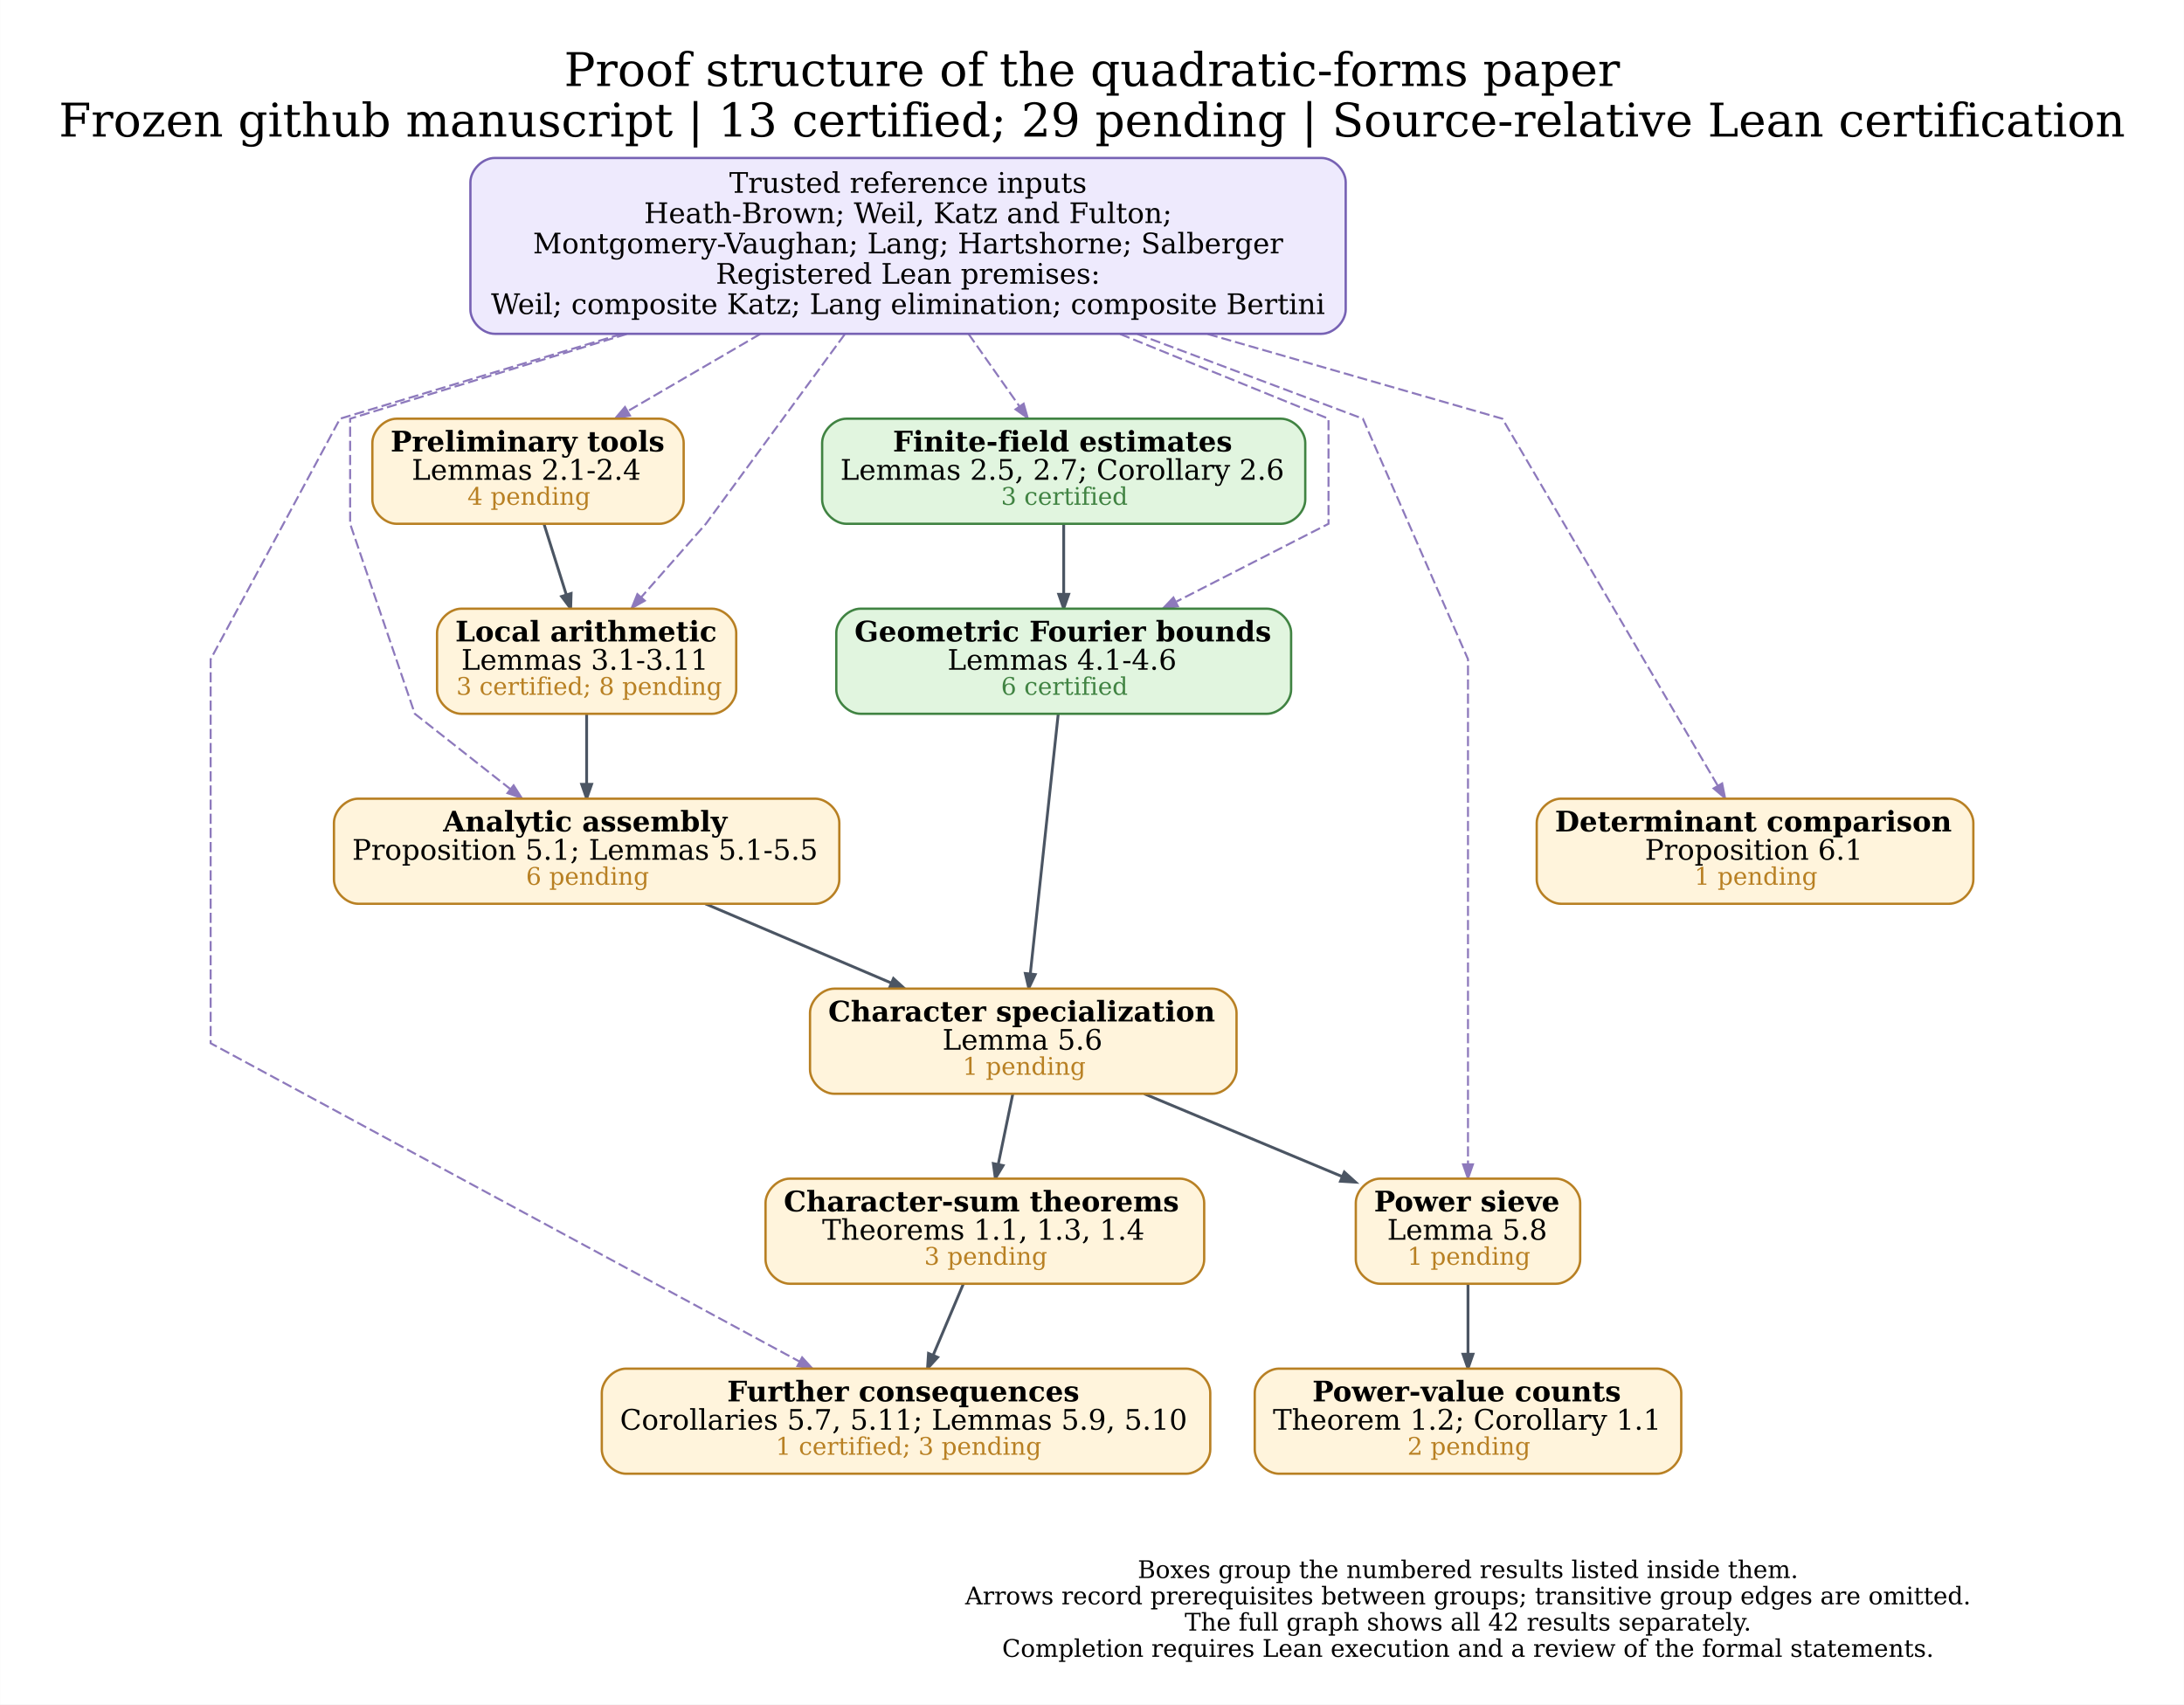
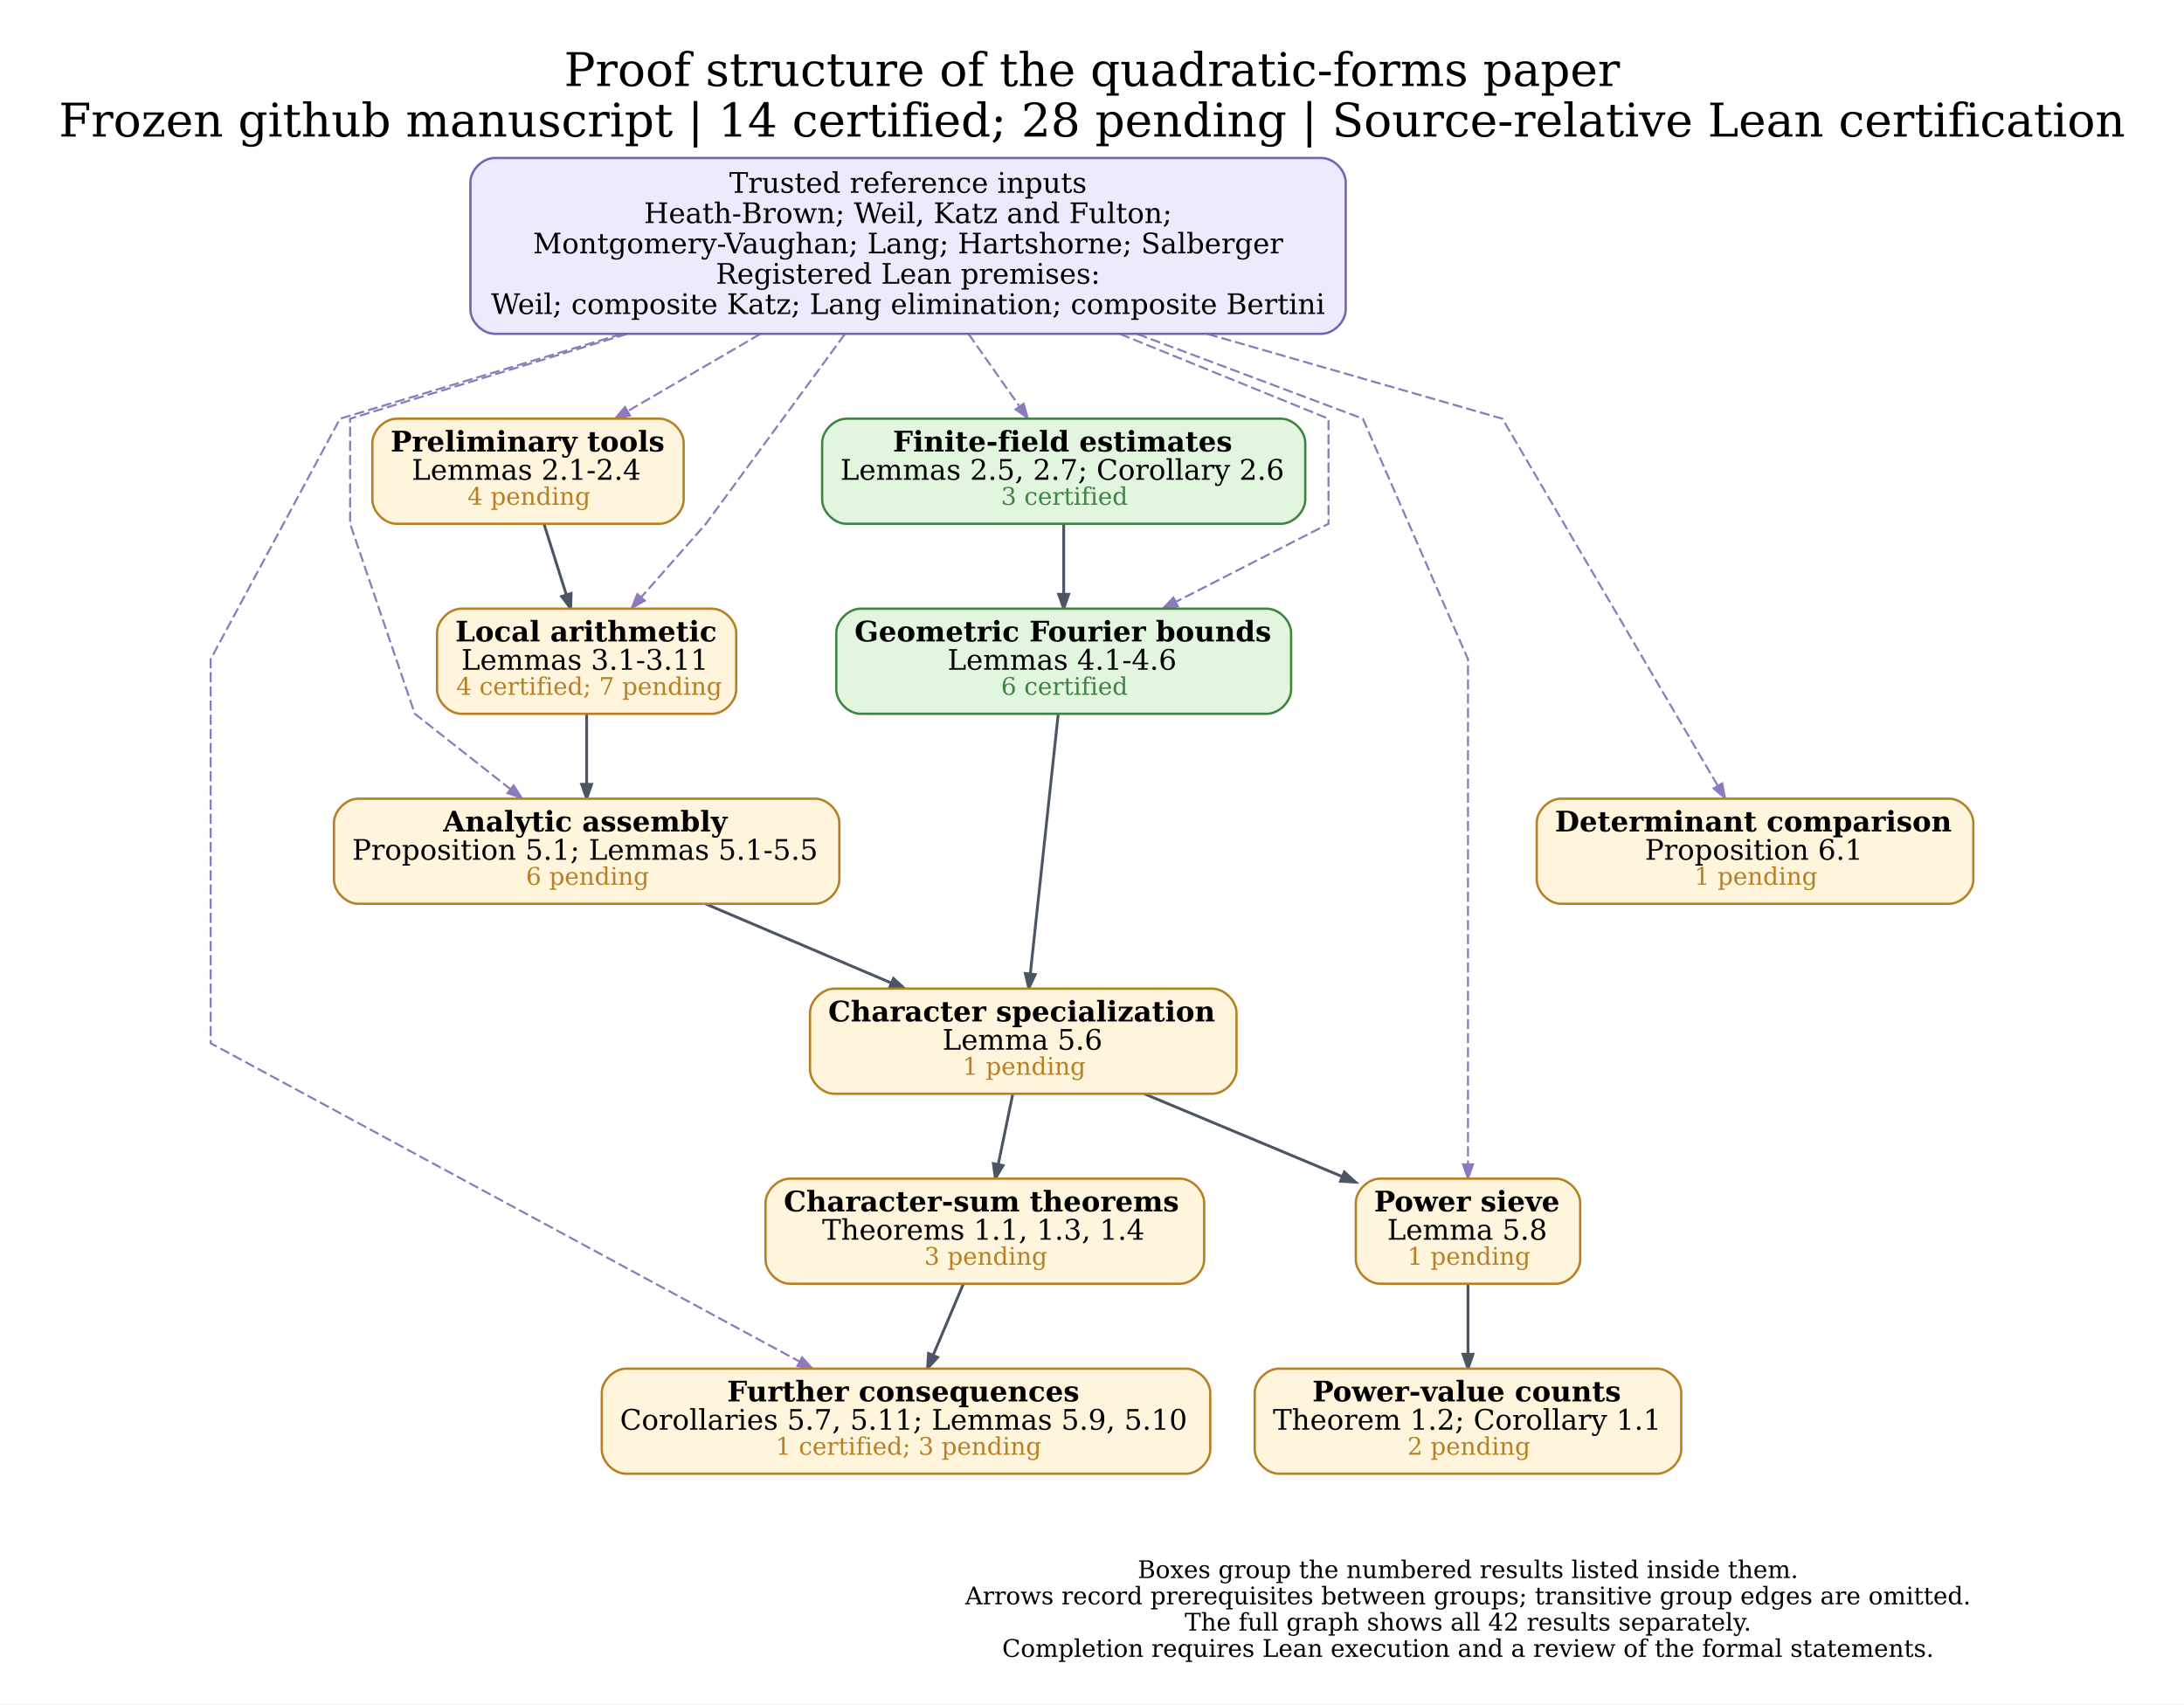
<svg xmlns="http://www.w3.org/2000/svg" xmlns:xlink="http://www.w3.org/1999/xlink" width="1080pt" height="843pt" viewBox="0.00 0.00 1080.32 843.32">
  <g id="graph0" class="graph" transform="scale(1 1) rotate(0) translate(20.16 823.16)">
    <polygon fill="white" stroke="transparent" points="-20.16,20.16 -20.16,-823.16 1060.16,-823.16 1060.16,20.16 -20.16,20.16" />
    <text text-anchor="middle" x="520" y="-780.6" font-family="DejaVu Serif" font-size="23.00">Proof structure of the quadratic-forms paper</text>
-     <text text-anchor="middle" x="520" y="-755.6" font-family="DejaVu Serif" font-size="23.00">Frozen github manuscript | 13 certified; 29 pending | Source-relative Lean certification</text>
+     <text text-anchor="middle" x="520" y="-755.6" font-family="DejaVu Serif" font-size="23.00">Frozen github manuscript | 14 certified; 28 pending | Source-relative Lean certification</text>
    <g id="edge16" class="edge">
      <path fill="none" stroke="#8d79bc" stroke-dasharray="5,2" d="M355.78,-657.85C333.82,-645.06 310.27,-631.35 290.25,-619.69" />
      <polygon fill="#8d79bc" stroke="#8d79bc" points="291.44,-617.54 284.16,-616.14 288.97,-621.78 291.44,-617.54" />
    </g>
    <g id="edge12" class="edge">
      <path fill="none" stroke="#8d79bc" stroke-dasharray="5,2" d="M458.99,-657.85C467.33,-645.99 476.23,-633.34 484.01,-622.27" />
      <polygon fill="#8d79bc" stroke="#8d79bc" points="486.19,-623.43 488.21,-616.3 482.18,-620.61 486.19,-623.43" />
    </g>
    <g id="edge15" class="edge">
      <path fill="none" stroke="#8d79bc" stroke-dasharray="5,2" d="M397.63,-657.69C368.31,-617.65 329,-564 329,-564 329,-564 312.59,-545.36 297.07,-527.74" />
      <polygon fill="#8d79bc" stroke="#8d79bc" points="298.77,-525.96 292.31,-522.33 295.09,-529.2 298.77,-525.96" />
    </g>
    <g id="edge14" class="edge">
      <path fill="none" stroke="#8d79bc" stroke-dasharray="5,2" d="M533.91,-657.88C585.61,-636.88 637,-616 637,-616 637,-616 637,-564 637,-564 637,-564 597.41,-543.75 561.75,-525.51" />
      <polygon fill="#8d79bc" stroke="#8d79bc" points="562.5,-523.15 555.15,-522.14 560.27,-527.51 562.5,-523.15" />
    </g>
    <g id="edge10" class="edge">
      <path fill="none" stroke="#8d79bc" stroke-dasharray="5,2" d="M289.79,-657.88C221.19,-636.88 153,-616 153,-616 153,-616 153,-564 153,-564 153,-564 185,-470 185,-470 185,-470 209.47,-450.71 232.15,-432.83" />
      <polygon fill="#8d79bc" stroke="#8d79bc" points="233.88,-434.59 237.87,-428.33 230.85,-430.74 233.88,-434.59" />
    </g>
    <g id="edge17" class="edge">
      <path fill="none" stroke="#8d79bc" stroke-dasharray="5,2" d="M542.49,-657.88C598.41,-636.88 654,-616 654,-616 654,-616 706,-497 706,-497 706,-497 706,-497 706,-401 706,-401 706,-300.53 706,-247.27" />
      <polygon fill="#8d79bc" stroke="#8d79bc" points="708.45,-247.08 706,-240.08 703.55,-247.08 708.45,-247.08" />
    </g>
    <g id="edge11" class="edge">
      <path fill="none" stroke="#8d79bc" stroke-dasharray="5,2" d="M287.27,-657.88C217.43,-636.88 148,-616 148,-616 148,-616 84,-497 84,-497 84,-497 84,-497 84,-307 84,-307 279.05,-201.54 375.41,-149.44" />
      <polygon fill="#8d79bc" stroke="#8d79bc" points="376.61,-151.57 381.61,-146.08 374.28,-147.26 376.61,-151.57" />
    </g>
    <g id="edge13" class="edge">
      <path fill="none" stroke="#8d79bc" stroke-dasharray="5,2" d="M577.29,-657.88C650.36,-636.88 723,-616 723,-616 723,-616 794.74,-493.76 829.52,-434.49" />
      <polygon fill="#8d79bc" stroke="#8d79bc" points="831.74,-435.55 833.17,-428.27 827.51,-433.07 831.74,-435.55" />
    </g>
    <g id="edge8" class="edge">
      <path fill="none" stroke="#4b5563" stroke-width="1.4" d="M248.92,-563.86C252.31,-553.11 256.31,-540.43 259.91,-529.02" />
      <polygon fill="#4b5563" stroke="#4b5563" stroke-width="1.4" points="262.32,-529.52 262.09,-522.11 257.64,-528.05 262.32,-529.52" />
    </g>
    <g id="edge4" class="edge">
      <path fill="none" stroke="#4b5563" stroke-width="1.4" d="M506,-563.86C506,-553.21 506,-540.67 506,-529.34" />
      <polygon fill="#4b5563" stroke="#4b5563" stroke-width="1.4" points="508.45,-529.11 506,-522.11 503.55,-529.11 508.45,-529.11" />
    </g>
    <g id="edge6" class="edge">
      <path fill="none" stroke="#4b5563" stroke-width="1.4" d="M270,-469.86C270,-459.21 270,-446.67 270,-435.34" />
      <polygon fill="#4b5563" stroke="#4b5563" stroke-width="1.4" points="272.45,-435.11 270,-428.11 267.55,-435.11 272.45,-435.11" />
    </g>
    <g id="edge5" class="edge">
      <path fill="none" stroke="#4b5563" stroke-width="1.4" d="M503.3,-469.92C499.72,-436.63 493.4,-377.84 489.47,-341.28" />
      <polygon fill="#4b5563" stroke="#4b5563" stroke-width="1.4" points="491.9,-340.98 488.72,-334.28 487.03,-341.5 491.9,-340.98" />
    </g>
    <g id="edge1" class="edge">
      <path fill="none" stroke="#4b5563" stroke-width="1.4" d="M328.74,-375.98C357.19,-363.86 391.45,-349.27 420.72,-336.8" />
      <polygon fill="#4b5563" stroke="#4b5563" stroke-width="1.4" points="421.79,-339.01 427.27,-334.01 419.87,-334.5 421.79,-339.01" />
    </g>
    <g id="edge3" class="edge">
      <path fill="none" stroke="#4b5563" stroke-width="1.4" d="M545.83,-281.98C576.24,-269.27 613.16,-253.83 643.88,-240.98" />
      <polygon fill="#4b5563" stroke="#4b5563" stroke-width="1.4" points="644.83,-243.24 650.34,-238.27 642.94,-238.72 644.83,-243.24" />
    </g>
    <g id="edge2" class="edge">
      <path fill="none" stroke="#4b5563" stroke-width="1.4" d="M480.81,-281.86C478.59,-271.11 475.97,-258.43 473.61,-247.02" />
      <polygon fill="#4b5563" stroke="#4b5563" stroke-width="1.4" points="476,-246.47 472.19,-240.11 471.2,-247.46 476,-246.47" />
    </g>
    <g id="edge9" class="edge">
      <path fill="none" stroke="#4b5563" stroke-width="1.4" d="M706,-187.86C706,-177.21 706,-164.67 706,-153.34" />
      <polygon fill="#4b5563" stroke="#4b5563" stroke-width="1.4" points="708.45,-153.11 706,-146.11 703.55,-153.11 708.45,-153.11" />
    </g>
    <g id="edge7" class="edge">
      <path fill="none" stroke="#4b5563" stroke-width="1.4" d="M456.34,-187.86C451.74,-177.01 446.31,-164.19 441.44,-152.7" />
      <polygon fill="#4b5563" stroke="#4b5563" stroke-width="1.4" points="443.63,-151.6 438.64,-146.11 439.12,-153.51 443.63,-151.6" />
    </g>
    <g id="node1" class="node">
      <path fill="#eeeafd" stroke="#7762b4" stroke-width="1.15" d="M633.5,-745C633.5,-745 224.5,-745 224.5,-745 218.5,-745 212.5,-739 212.5,-733 212.5,-733 212.5,-670 212.5,-670 212.5,-664 218.5,-658 224.5,-658 224.5,-658 633.5,-658 633.5,-658 639.5,-658 645.5,-664 645.5,-670 645.5,-670 645.5,-733 645.5,-733 645.5,-739 639.5,-745 633.5,-745" />
      <text text-anchor="middle" x="429" y="-727.8" font-family="DejaVu Serif" font-size="14.00">Trusted reference inputs</text>
      <text text-anchor="middle" x="429" y="-712.8" font-family="DejaVu Serif" font-size="14.00">Heath-Brown; Weil, Katz and Fulton;</text>
      <text text-anchor="middle" x="429" y="-697.8" font-family="DejaVu Serif" font-size="14.00">Montgomery-Vaughan; Lang; Hartshorne; Salberger</text>
      <text text-anchor="middle" x="429" y="-682.8" font-family="DejaVu Serif" font-size="14.00">Registered Lean premises:</text>
      <text text-anchor="middle" x="429" y="-667.8" font-family="DejaVu Serif" font-size="14.00">Weil; composite Katz; Lang elimination; composite Bertini</text>
    </g>
    <g id="node2" class="node">
      <g id="a_node2">
        <a xlink:href="https://github.com/nicolasrobles/quaternary-quadratic-forms/blob/main/INVENTORY.md" xlink:title="&lt;B&gt;Preliminary tools&lt;/B&gt;&lt;BR/&gt;Lemmas 2.1-2.4&lt;BR/&gt;&lt;FONT POINT-SIZE=&quot;12&quot; COLOR=&quot;#b88023&quot;&gt;4 pending&lt;/FONT&gt;" target="_blank">
          <path fill="#fff4dc" stroke="#b88023" stroke-width="1.15" d="M306,-616C306,-616 176,-616 176,-616 170,-616 164,-610 164,-604 164,-604 164,-576 164,-576 164,-570 170,-564 176,-564 176,-564 306,-564 306,-564 312,-564 318,-570 318,-576 318,-576 318,-604 318,-604 318,-610 312,-616 306,-616" />
          <text text-anchor="start" x="173" y="-599.8" font-family="DejaVu Serif" font-weight="bold" font-size="14.00">Preliminary tools</text>
          <text text-anchor="start" x="183.5" y="-585.8" font-family="DejaVu Serif" font-size="14.00">Lemmas 2.1-2.4</text>
          <text text-anchor="start" x="211" y="-573.4" font-family="DejaVu Serif" font-size="12.00" fill="#b88023">4 pending</text>
        </a>
      </g>
    </g>
    <g id="node3" class="node">
      <g id="a_node3">
        <a xlink:href="https://github.com/nicolasrobles/quaternary-quadratic-forms/blob/main/INVENTORY.md" xlink:title="&lt;B&gt;Finite-field estimates&lt;/B&gt;&lt;BR/&gt;Lemmas 2.5, 2.7; Corollary 2.6&lt;BR/&gt;&lt;FONT POINT-SIZE=&quot;12&quot; COLOR=&quot;#408342&quot;&gt;3 certified&lt;/FONT&gt;" target="_blank">
          <path fill="#e1f5df" stroke="#408342" stroke-width="1.15" d="M613.5,-616C613.5,-616 398.5,-616 398.5,-616 392.5,-616 386.5,-610 386.5,-604 386.5,-604 386.5,-576 386.5,-576 386.5,-570 392.5,-564 398.5,-564 398.5,-564 613.5,-564 613.5,-564 619.5,-564 625.5,-570 625.5,-576 625.5,-576 625.5,-604 625.5,-604 625.5,-610 619.5,-616 613.5,-616" />
          <text text-anchor="start" x="421.5" y="-599.8" font-family="DejaVu Serif" font-weight="bold" font-size="14.00">Finite-field estimates</text>
          <text text-anchor="start" x="395.5" y="-585.8" font-family="DejaVu Serif" font-size="14.00">Lemmas 2.5, 2.7; Corollary 2.6</text>
          <text text-anchor="start" x="475" y="-573.4" font-family="DejaVu Serif" font-size="12.00" fill="#408342">3 certified</text>
        </a>
      </g>
    </g>
    <g id="node4" class="node">
      <g id="a_node4">
-         <a xlink:href="https://github.com/nicolasrobles/quaternary-quadratic-forms/blob/main/INVENTORY.md" xlink:title="&lt;B&gt;Local arithmetic&lt;/B&gt;&lt;BR/&gt;Lemmas 3.1-3.11&lt;BR/&gt;&lt;FONT POINT-SIZE=&quot;12&quot; COLOR=&quot;#b88023&quot;&gt;3 certified; 8 pending&lt;/FONT&gt;" target="_blank">
+         <a xlink:href="https://github.com/nicolasrobles/quaternary-quadratic-forms/blob/main/INVENTORY.md" xlink:title="&lt;B&gt;Local arithmetic&lt;/B&gt;&lt;BR/&gt;Lemmas 3.1-3.11&lt;BR/&gt;&lt;FONT POINT-SIZE=&quot;12&quot; COLOR=&quot;#b88023&quot;&gt;4 certified; 7 pending&lt;/FONT&gt;" target="_blank">
          <path fill="#fff4dc" stroke="#b88023" stroke-width="1.15" d="M332,-522C332,-522 208,-522 208,-522 202,-522 196,-516 196,-510 196,-510 196,-482 196,-482 196,-476 202,-470 208,-470 208,-470 332,-470 332,-470 338,-470 344,-476 344,-482 344,-482 344,-510 344,-510 344,-516 338,-522 332,-522" />
          <text text-anchor="start" x="205" y="-505.8" font-family="DejaVu Serif" font-weight="bold" font-size="14.00">Local arithmetic</text>
          <text text-anchor="start" x="208" y="-491.8" font-family="DejaVu Serif" font-size="14.00">Lemmas 3.1-3.11</text>
-           <text text-anchor="start" x="205.5" y="-479.4" font-family="DejaVu Serif" font-size="12.00" fill="#b88023">3 certified; 8 pending</text>
+           <text text-anchor="start" x="205.5" y="-479.4" font-family="DejaVu Serif" font-size="12.00" fill="#b88023">4 certified; 7 pending</text>
        </a>
      </g>
    </g>
    <g id="node5" class="node">
      <g id="a_node5">
        <a xlink:href="https://github.com/nicolasrobles/quaternary-quadratic-forms/blob/main/INVENTORY.md" xlink:title="&lt;B&gt;Geometric Fourier bounds&lt;/B&gt;&lt;BR/&gt;Lemmas 4.1-4.6&lt;BR/&gt;&lt;FONT POINT-SIZE=&quot;12&quot; COLOR=&quot;#408342&quot;&gt;6 certified&lt;/FONT&gt;" target="_blank">
          <path fill="#e1f5df" stroke="#408342" stroke-width="1.15" d="M606.5,-522C606.5,-522 405.5,-522 405.5,-522 399.5,-522 393.5,-516 393.5,-510 393.5,-510 393.5,-482 393.5,-482 393.5,-476 399.5,-470 405.5,-470 405.5,-470 606.5,-470 606.5,-470 612.5,-470 618.5,-476 618.5,-482 618.5,-482 618.5,-510 618.5,-510 618.5,-516 612.5,-522 606.5,-522" />
          <text text-anchor="start" x="402.5" y="-505.8" font-family="DejaVu Serif" font-weight="bold" font-size="14.00">Geometric Fourier bounds</text>
          <text text-anchor="start" x="448.5" y="-491.8" font-family="DejaVu Serif" font-size="14.00">Lemmas 4.1-4.6</text>
          <text text-anchor="start" x="475" y="-479.4" font-family="DejaVu Serif" font-size="12.00" fill="#408342">6 certified</text>
        </a>
      </g>
    </g>
    <g id="node6" class="node">
      <g id="a_node6">
        <a xlink:href="https://github.com/nicolasrobles/quaternary-quadratic-forms/blob/main/INVENTORY.md" xlink:title="&lt;B&gt;Analytic assembly&lt;/B&gt;&lt;BR/&gt;Proposition 5.1; Lemmas 5.1-5.5&lt;BR/&gt;&lt;FONT POINT-SIZE=&quot;12&quot; COLOR=&quot;#b88023&quot;&gt;6 pending&lt;/FONT&gt;" target="_blank">
          <path fill="#fff4dc" stroke="#b88023" stroke-width="1.15" d="M383,-428C383,-428 157,-428 157,-428 151,-428 145,-422 145,-416 145,-416 145,-388 145,-388 145,-382 151,-376 157,-376 157,-376 383,-376 383,-376 389,-376 395,-382 395,-388 395,-388 395,-416 395,-416 395,-422 389,-428 383,-428" />
          <text text-anchor="start" x="199" y="-411.8" font-family="DejaVu Serif" font-weight="bold" font-size="14.00">Analytic assembly</text>
          <text text-anchor="start" x="154" y="-397.8" font-family="DejaVu Serif" font-size="14.00">Proposition 5.1; Lemmas 5.1-5.5</text>
          <text text-anchor="start" x="240" y="-385.4" font-family="DejaVu Serif" font-size="12.00" fill="#b88023">6 pending</text>
        </a>
      </g>
    </g>
    <g id="node7" class="node">
      <g id="a_node7">
        <a xlink:href="https://github.com/nicolasrobles/quaternary-quadratic-forms/blob/main/INVENTORY.md" xlink:title="&lt;B&gt;Character specialization&lt;/B&gt;&lt;BR/&gt;Lemma 5.6&lt;BR/&gt;&lt;FONT POINT-SIZE=&quot;12&quot; COLOR=&quot;#b88023&quot;&gt;1 pending&lt;/FONT&gt;" target="_blank">
          <path fill="#fff4dc" stroke="#b88023" stroke-width="1.15" d="M579.5,-334C579.5,-334 392.5,-334 392.5,-334 386.5,-334 380.5,-328 380.5,-322 380.5,-322 380.5,-294 380.5,-294 380.5,-288 386.5,-282 392.5,-282 392.5,-282 579.5,-282 579.5,-282 585.5,-282 591.5,-288 591.5,-294 591.5,-294 591.5,-322 591.5,-322 591.5,-328 585.5,-334 579.5,-334" />
          <text text-anchor="start" x="389.5" y="-317.8" font-family="DejaVu Serif" font-weight="bold" font-size="14.00">Character specialization</text>
          <text text-anchor="start" x="446" y="-303.8" font-family="DejaVu Serif" font-size="14.00">Lemma 5.6</text>
          <text text-anchor="start" x="456" y="-291.4" font-family="DejaVu Serif" font-size="12.00" fill="#b88023">1 pending</text>
        </a>
      </g>
    </g>
    <g id="node8" class="node">
      <g id="a_node8">
        <a xlink:href="https://github.com/nicolasrobles/quaternary-quadratic-forms/blob/main/INVENTORY.md" xlink:title="&lt;B&gt;Power sieve&lt;/B&gt;&lt;BR/&gt;Lemma 5.8&lt;BR/&gt;&lt;FONT POINT-SIZE=&quot;12&quot; COLOR=&quot;#b88023&quot;&gt;1 pending&lt;/FONT&gt;" target="_blank">
          <path fill="#fff4dc" stroke="#b88023" stroke-width="1.15" d="M749.5,-240C749.5,-240 662.5,-240 662.5,-240 656.5,-240 650.5,-234 650.5,-228 650.5,-228 650.5,-200 650.5,-200 650.5,-194 656.5,-188 662.5,-188 662.5,-188 749.5,-188 749.5,-188 755.5,-188 761.5,-194 761.5,-200 761.5,-200 761.5,-228 761.5,-228 761.5,-234 755.5,-240 749.5,-240" />
          <text text-anchor="start" x="659.5" y="-223.8" font-family="DejaVu Serif" font-weight="bold" font-size="14.00">Power sieve</text>
          <text text-anchor="start" x="666" y="-209.8" font-family="DejaVu Serif" font-size="14.00">Lemma 5.8</text>
          <text text-anchor="start" x="676" y="-197.4" font-family="DejaVu Serif" font-size="12.00" fill="#b88023">1 pending</text>
        </a>
      </g>
    </g>
    <g id="node9" class="node">
      <g id="a_node9">
        <a xlink:href="https://github.com/nicolasrobles/quaternary-quadratic-forms/blob/main/INVENTORY.md" xlink:title="&lt;B&gt;Further consequences&lt;/B&gt;&lt;BR/&gt;Corollaries 5.7, 5.11; Lemmas 5.9, 5.10&lt;BR/&gt;&lt;FONT POINT-SIZE=&quot;12&quot; COLOR=&quot;#b88023&quot;&gt;1 certified; 3 pending&lt;/FONT&gt;" target="_blank">
          <path fill="#fff4dc" stroke="#b88023" stroke-width="1.15" d="M566.5,-146C566.5,-146 289.5,-146 289.5,-146 283.5,-146 277.5,-140 277.5,-134 277.5,-134 277.5,-106 277.5,-106 277.5,-100 283.5,-94 289.5,-94 289.5,-94 566.5,-94 566.5,-94 572.5,-94 578.5,-100 578.5,-106 578.5,-106 578.5,-134 578.5,-134 578.5,-140 572.5,-146 566.5,-146" />
          <text text-anchor="start" x="339.5" y="-129.8" font-family="DejaVu Serif" font-weight="bold" font-size="14.00">Further consequences</text>
          <text text-anchor="start" x="286.5" y="-115.8" font-family="DejaVu Serif" font-size="14.00">Corollaries 5.7, 5.11; Lemmas 5.9, 5.10</text>
          <text text-anchor="start" x="363.5" y="-103.4" font-family="DejaVu Serif" font-size="12.00" fill="#b88023">1 certified; 3 pending</text>
        </a>
      </g>
    </g>
    <g id="node10" class="node">
      <g id="a_node10">
        <a xlink:href="https://github.com/nicolasrobles/quaternary-quadratic-forms/blob/main/INVENTORY.md" xlink:title="&lt;B&gt;Character-sum theorems&lt;/B&gt;&lt;BR/&gt;Theorems 1.1, 1.3, 1.4&lt;BR/&gt;&lt;FONT POINT-SIZE=&quot;12&quot; COLOR=&quot;#b88023&quot;&gt;3 pending&lt;/FONT&gt;" target="_blank">
          <path fill="#fff4dc" stroke="#b88023" stroke-width="1.15" d="M563.5,-240C563.5,-240 370.5,-240 370.5,-240 364.5,-240 358.5,-234 358.5,-228 358.5,-228 358.5,-200 358.5,-200 358.5,-194 364.5,-188 370.5,-188 370.5,-188 563.5,-188 563.5,-188 569.5,-188 575.5,-194 575.5,-200 575.5,-200 575.5,-228 575.5,-228 575.5,-234 569.5,-240 563.5,-240" />
          <text text-anchor="start" x="367.5" y="-223.8" font-family="DejaVu Serif" font-weight="bold" font-size="14.00">Character-sum theorems</text>
          <text text-anchor="start" x="386.5" y="-209.8" font-family="DejaVu Serif" font-size="14.00">Theorems 1.1, 1.3, 1.4</text>
          <text text-anchor="start" x="437" y="-197.4" font-family="DejaVu Serif" font-size="12.00" fill="#b88023">3 pending</text>
        </a>
      </g>
    </g>
    <g id="node11" class="node">
      <g id="a_node11">
        <a xlink:href="https://github.com/nicolasrobles/quaternary-quadratic-forms/blob/main/INVENTORY.md" xlink:title="&lt;B&gt;Power-value counts&lt;/B&gt;&lt;BR/&gt;Theorem 1.2; Corollary 1.1&lt;BR/&gt;&lt;FONT POINT-SIZE=&quot;12&quot; COLOR=&quot;#b88023&quot;&gt;2 pending&lt;/FONT&gt;" target="_blank">
          <path fill="#fff4dc" stroke="#b88023" stroke-width="1.15" d="M799.5,-146C799.5,-146 612.5,-146 612.5,-146 606.5,-146 600.5,-140 600.5,-134 600.5,-134 600.5,-106 600.5,-106 600.5,-100 606.5,-94 612.5,-94 612.5,-94 799.5,-94 799.5,-94 805.5,-94 811.5,-100 811.5,-106 811.5,-106 811.5,-134 811.5,-134 811.5,-140 805.5,-146 799.5,-146" />
          <text text-anchor="start" x="629" y="-129.8" font-family="DejaVu Serif" font-weight="bold" font-size="14.00">Power-value counts</text>
          <text text-anchor="start" x="609.5" y="-115.8" font-family="DejaVu Serif" font-size="14.00">Theorem 1.2; Corollary 1.1</text>
          <text text-anchor="start" x="676" y="-103.4" font-family="DejaVu Serif" font-size="12.00" fill="#b88023">2 pending</text>
        </a>
      </g>
    </g>
    <g id="node12" class="node">
      <g id="a_node12">
        <a xlink:href="https://github.com/nicolasrobles/quaternary-quadratic-forms/blob/main/INVENTORY.md" xlink:title="&lt;B&gt;Determinant comparison&lt;/B&gt;&lt;BR/&gt;Proposition 6.1&lt;BR/&gt;&lt;FONT POINT-SIZE=&quot;12&quot; COLOR=&quot;#b88023&quot;&gt;1 pending&lt;/FONT&gt;" target="_blank">
          <path fill="#fff4dc" stroke="#b88023" stroke-width="1.15" d="M944,-428C944,-428 752,-428 752,-428 746,-428 740,-422 740,-416 740,-416 740,-388 740,-388 740,-382 746,-376 752,-376 752,-376 944,-376 944,-376 950,-376 956,-382 956,-388 956,-388 956,-416 956,-416 956,-422 950,-428 944,-428" />
          <text text-anchor="start" x="749" y="-411.8" font-family="DejaVu Serif" font-weight="bold" font-size="14.00">Determinant comparison</text>
          <text text-anchor="start" x="793.5" y="-397.8" font-family="DejaVu Serif" font-size="14.00">Proposition 6.1</text>
          <text text-anchor="start" x="818" y="-385.4" font-family="DejaVu Serif" font-size="12.00" fill="#b88023">1 pending</text>
        </a>
      </g>
    </g>
    <g id="node13" class="node">
      <text text-anchor="middle" x="706" y="-42.4" font-family="DejaVu Serif" font-size="12.00">Boxes group the numbered results listed inside them.</text>
      <text text-anchor="middle" x="706" y="-29.4" font-family="DejaVu Serif" font-size="12.00">Arrows record prerequisites between groups; transitive group edges are omitted.</text>
      <text text-anchor="middle" x="706" y="-16.4" font-family="DejaVu Serif" font-size="12.00">The full graph shows all 42 results separately.</text>
      <text text-anchor="middle" x="706" y="-3.4" font-family="DejaVu Serif" font-size="12.00">Completion requires Lean execution and a review of the formal statements.</text>
    </g>
  </g>
</svg>
